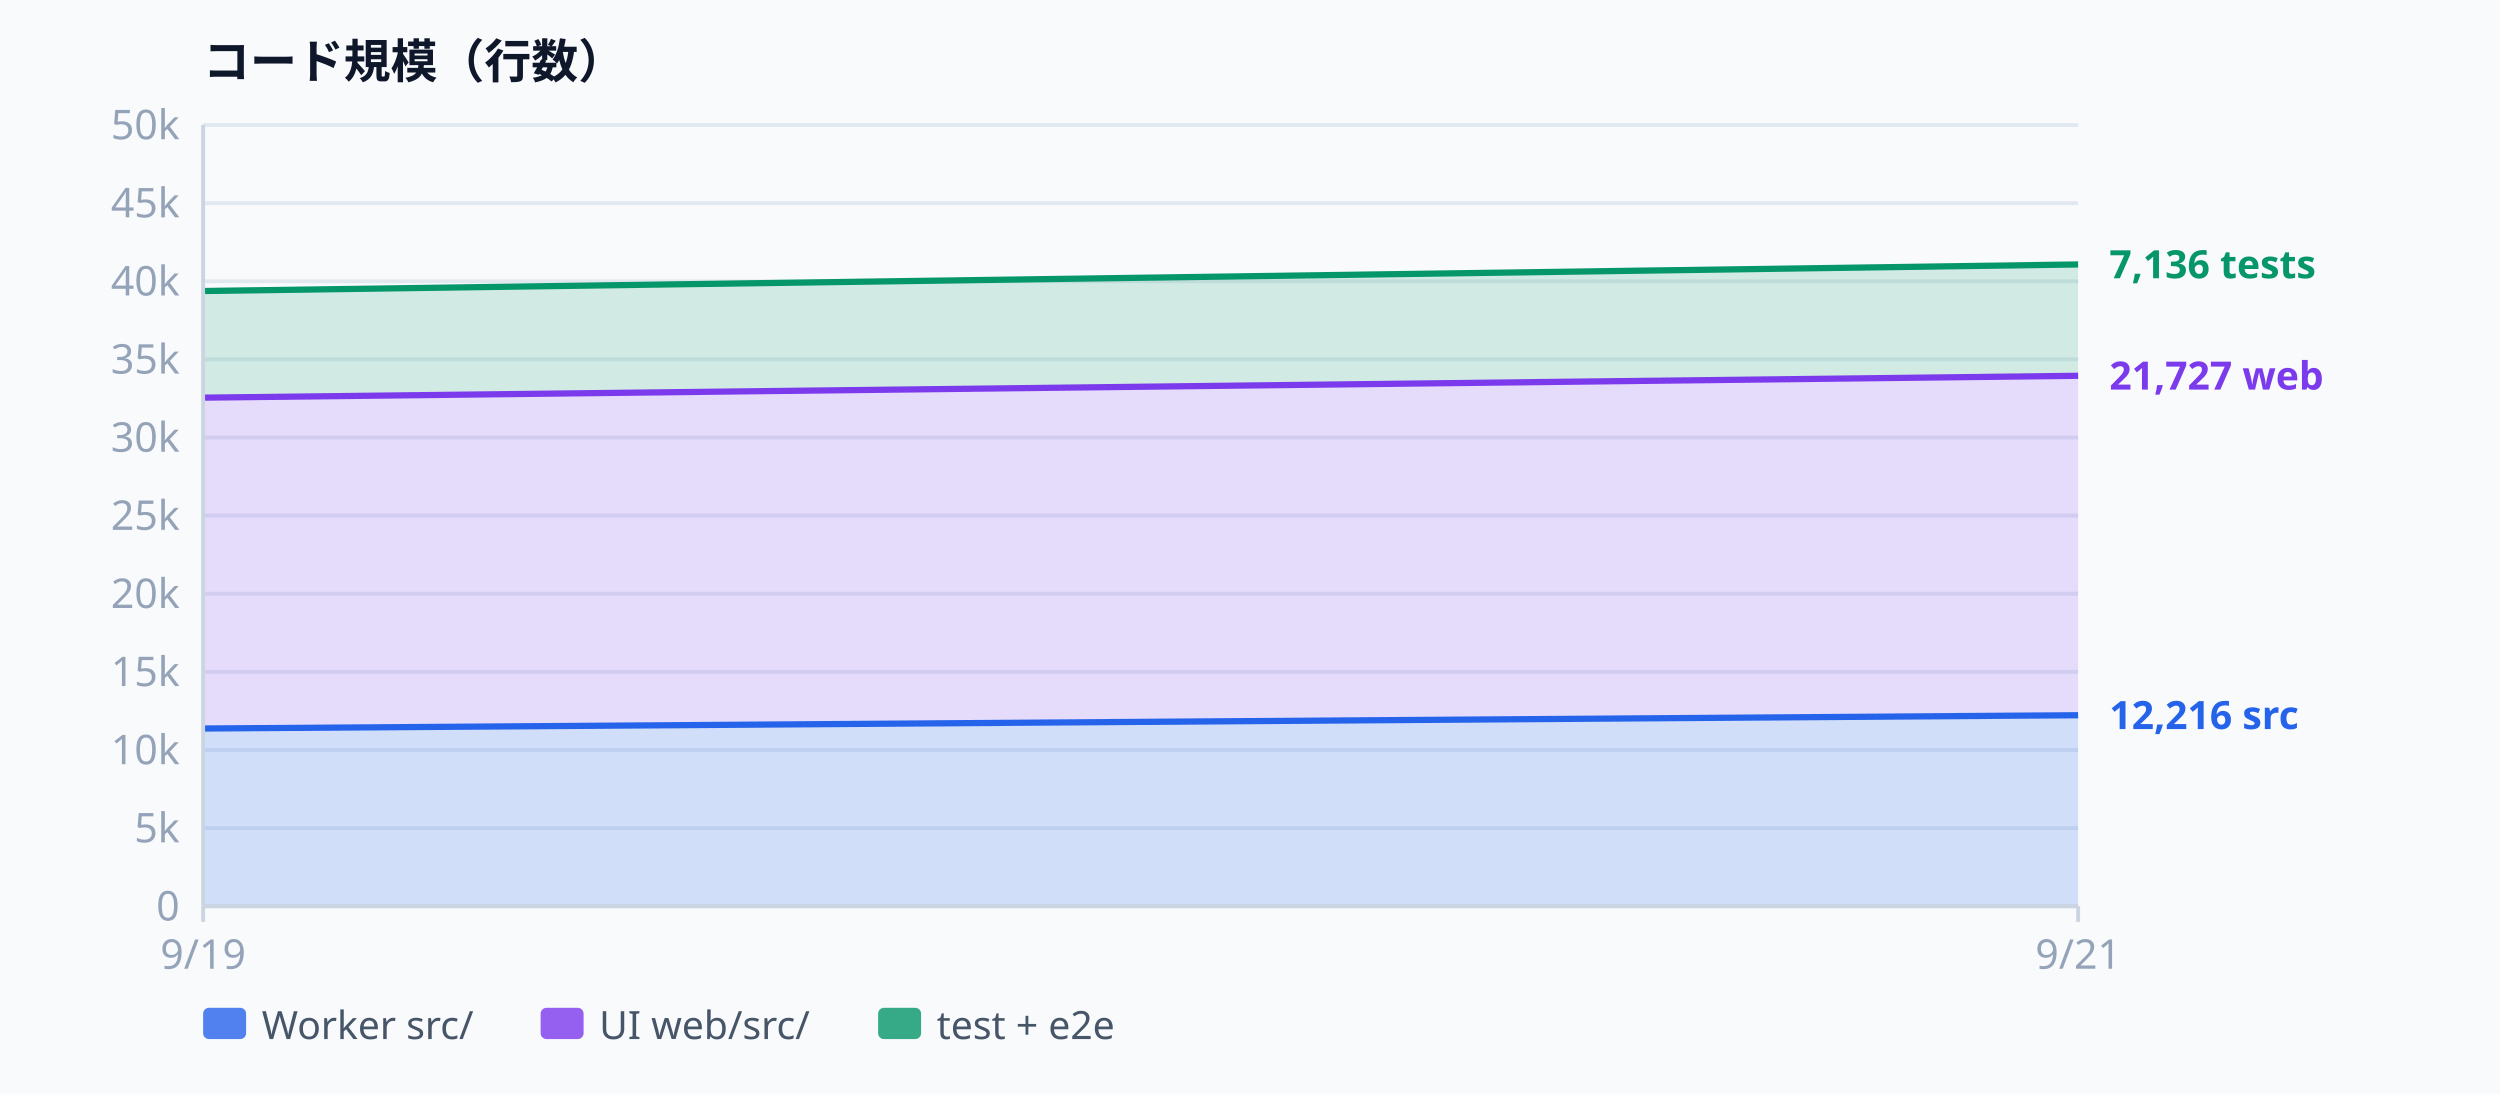
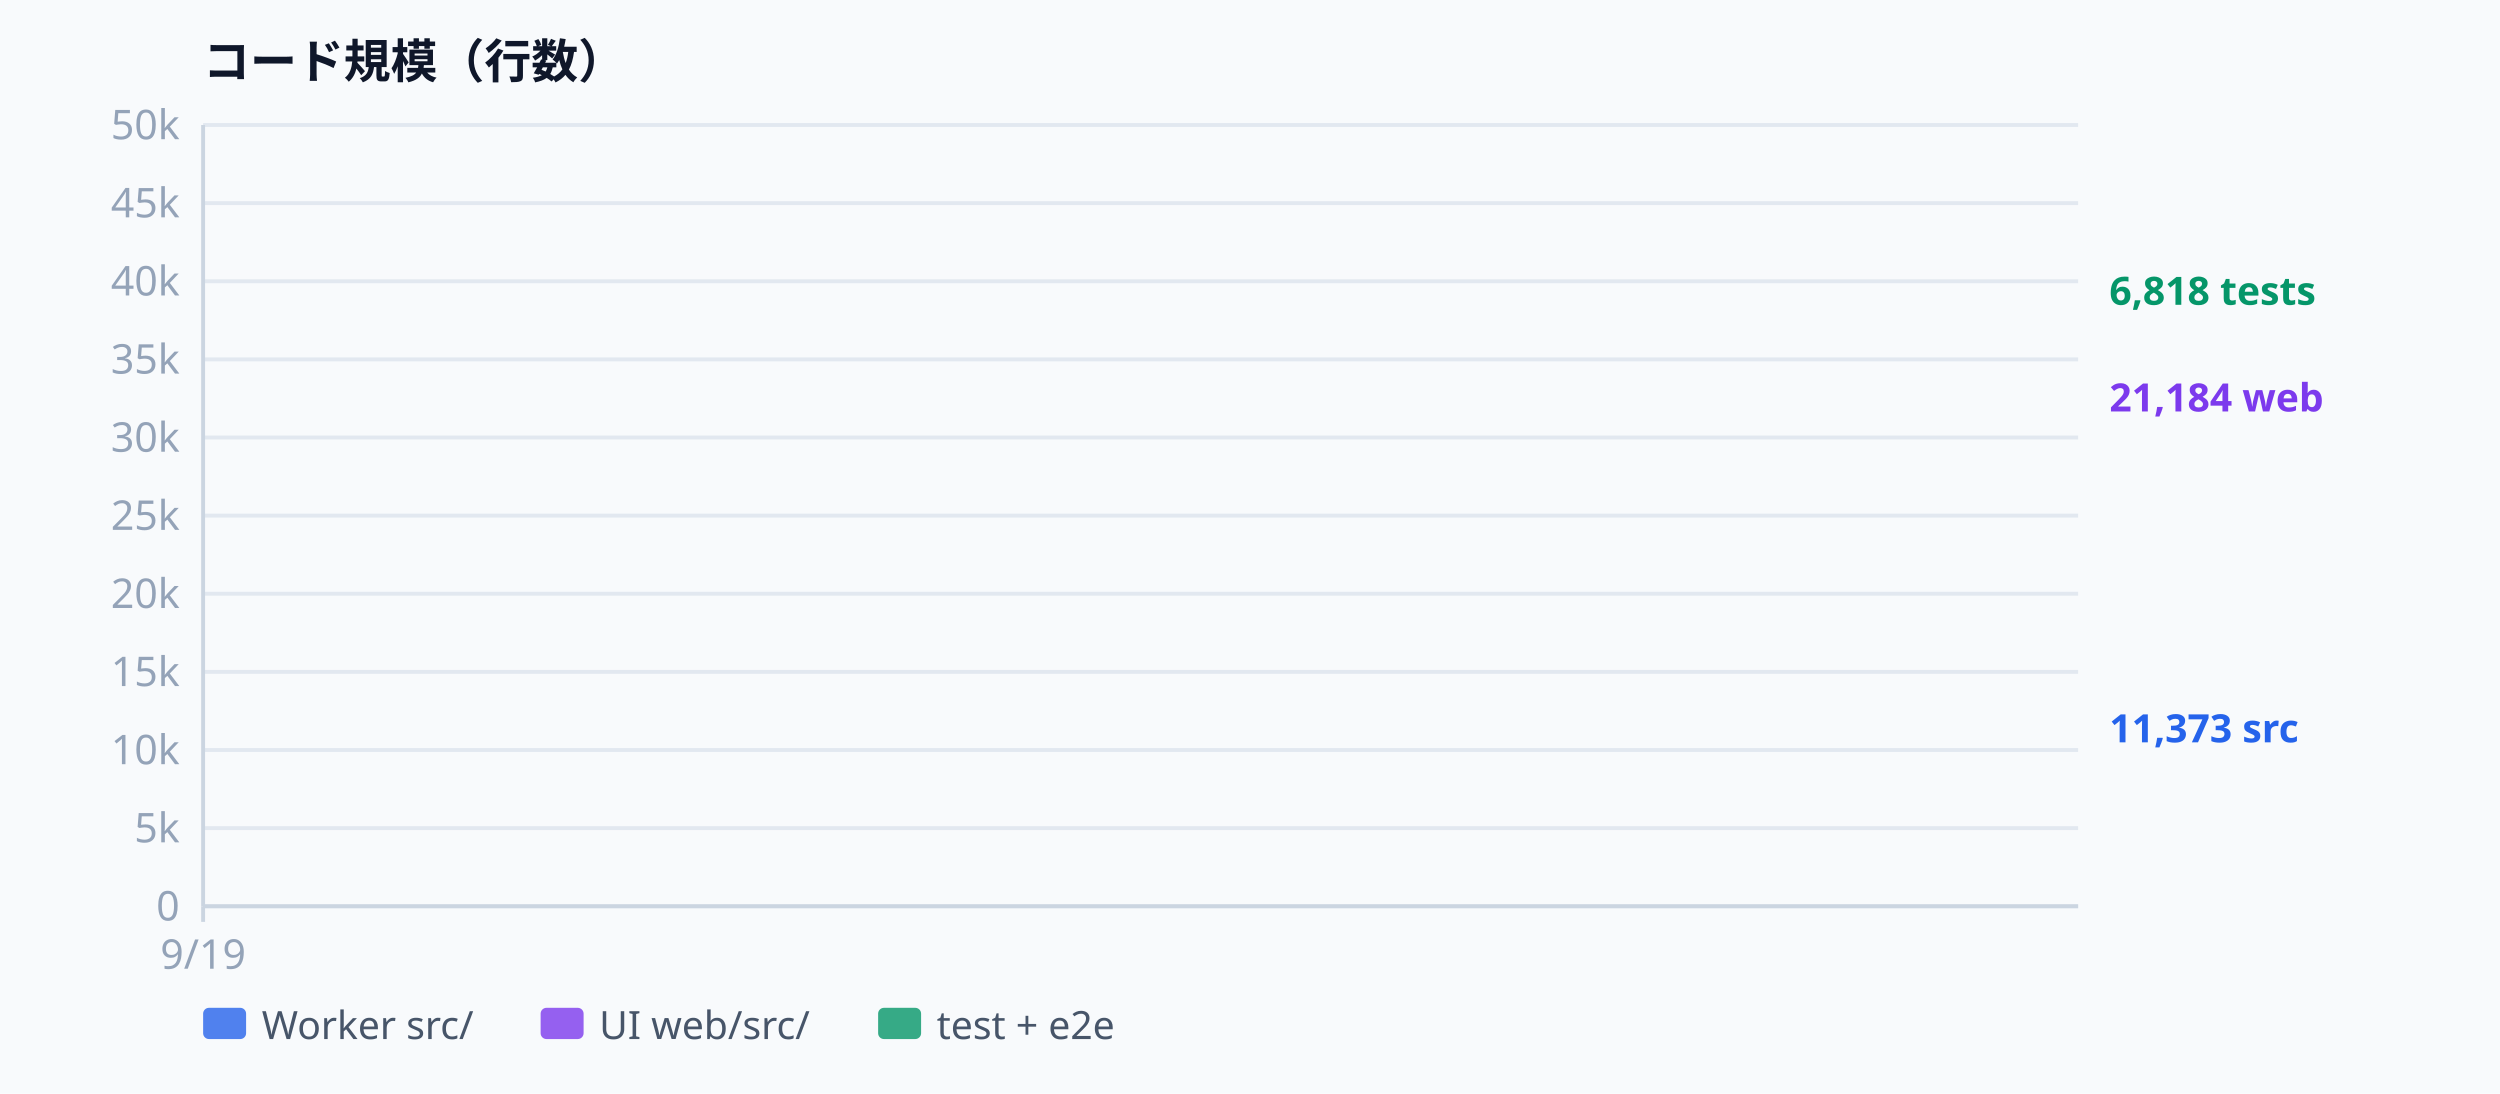
<svg xmlns="http://www.w3.org/2000/svg" width="640" height="280" viewBox="0 0 640 280" font-family="ui-sans-serif, system-ui, sans-serif" aria-label="Codebase size">
  <rect width="640" height="280" fill="#f8fafc" />
  <text x="52.0" y="20.0" text-anchor="start" dominant-baseline="auto" fill="#0f172a" font-size="12" font-weight="600">コード規模（行数）</text>
  <line x1="52.0" y1="232.0" x2="532.0" y2="232.0" stroke="#e2e8f0" stroke-width="1" />
  <text x="46.0" y="232.0" text-anchor="end" dominant-baseline="middle" fill="#94a3b8" font-size="10.5">0</text>
  <line x1="52.0" y1="212.0" x2="532.0" y2="212.0" stroke="#e2e8f0" stroke-width="1" />
  <text x="46.0" y="212.0" text-anchor="end" dominant-baseline="middle" fill="#94a3b8" font-size="10.5">5k</text>
  <line x1="52.0" y1="192.0" x2="532.0" y2="192.0" stroke="#e2e8f0" stroke-width="1" />
  <text x="46.0" y="192.0" text-anchor="end" dominant-baseline="middle" fill="#94a3b8" font-size="10.5">10k</text>
  <line x1="52.0" y1="172.0" x2="532.0" y2="172.0" stroke="#e2e8f0" stroke-width="1" />
  <text x="46.0" y="172.0" text-anchor="end" dominant-baseline="middle" fill="#94a3b8" font-size="10.5">15k</text>
  <line x1="52.0" y1="152.0" x2="532.0" y2="152.0" stroke="#e2e8f0" stroke-width="1" />
  <text x="46.0" y="152.0" text-anchor="end" dominant-baseline="middle" fill="#94a3b8" font-size="10.5">20k</text>
  <line x1="52.0" y1="132.0" x2="532.0" y2="132.0" stroke="#e2e8f0" stroke-width="1" />
  <text x="46.0" y="132.0" text-anchor="end" dominant-baseline="middle" fill="#94a3b8" font-size="10.5">25k</text>
  <line x1="52.0" y1="112.0" x2="532.0" y2="112.0" stroke="#e2e8f0" stroke-width="1" />
  <text x="46.0" y="112.0" text-anchor="end" dominant-baseline="middle" fill="#94a3b8" font-size="10.5">30k</text>
  <line x1="52.0" y1="92.0" x2="532.0" y2="92.0" stroke="#e2e8f0" stroke-width="1" />
  <text x="46.0" y="92.0" text-anchor="end" dominant-baseline="middle" fill="#94a3b8" font-size="10.5">35k</text>
  <line x1="52.0" y1="72.0" x2="532.0" y2="72.0" stroke="#e2e8f0" stroke-width="1" />
  <text x="46.0" y="72.0" text-anchor="end" dominant-baseline="middle" fill="#94a3b8" font-size="10.5">40k</text>
  <line x1="52.0" y1="52.0" x2="532.0" y2="52.0" stroke="#e2e8f0" stroke-width="1" />
  <text x="46.0" y="52.0" text-anchor="end" dominant-baseline="middle" fill="#94a3b8" font-size="10.5">45k</text>
  <line x1="52.0" y1="32.0" x2="532.0" y2="32.0" stroke="#e2e8f0" stroke-width="1" />
  <text x="46.0" y="32.0" text-anchor="end" dominant-baseline="middle" fill="#94a3b8" font-size="10.5">50k</text>
-   <path d="M52.0,186.5 L532.0,183.1 L532.0,232.0 L52.0,232.0 Z" fill="rgba(37,99,235,0.18)" />
-   <path d="M52.0,101.8 L532.0,96.2 L532.0,183.1 L52.0,186.5 Z" fill="rgba(124,58,237,0.16)" />
-   <path d="M52.0,74.5 L532.0,67.7 L532.0,96.2 L52.0,101.8 Z" fill="rgba(5,150,105,0.16)" />
-   <path d="M52.0,186.5 L532.0,183.1" fill="none" stroke="#2563eb" stroke-width="1.6" stroke-linejoin="round" />
-   <path d="M52.0,101.8 L532.0,96.2" fill="none" stroke="#7c3aed" stroke-width="1.6" stroke-linejoin="round" />
-   <path d="M52.0,74.5 L532.0,67.7" fill="none" stroke="#059669" stroke-width="1.6" stroke-linejoin="round" />
+   <path d="M52.0,186.5 L52.0,232.0 Z" fill="rgba(37,99,235,0.18)" />
+   <path d="M52.0,101.8 L52.0,186.5 Z" fill="rgba(124,58,237,0.16)" />
+   <path d="M52.0,74.5 L52.0,101.8 Z" fill="rgba(5,150,105,0.16)" />
+   <path d="M52.0,186.5" fill="none" stroke="#2563eb" stroke-width="1.6" stroke-linejoin="round" />
+   <path d="M52.0,101.8" fill="none" stroke="#7c3aed" stroke-width="1.6" stroke-linejoin="round" />
+   <path d="M52.0,74.5" fill="none" stroke="#059669" stroke-width="1.6" stroke-linejoin="round" />
  <line x1="52.0" y1="32.0" x2="52.0" y2="232.0" stroke="#cbd5e1" stroke-width="1" />
  <line x1="52.0" y1="232.0" x2="532.0" y2="232.0" stroke="#cbd5e1" stroke-width="1" />
  <line x1="52.0" y1="232.0" x2="52.0" y2="236.0" stroke="#cbd5e1" stroke-width="1" />
  <text x="52.0" y="248.0" text-anchor="middle" dominant-baseline="auto" fill="#94a3b8" font-size="10.5">9/19</text>
-   <line x1="532.0" y1="232.0" x2="532.0" y2="236.0" stroke="#cbd5e1" stroke-width="1" />
-   <text x="532.0" y="248.0" text-anchor="middle" dominant-baseline="auto" fill="#94a3b8" font-size="10.5">9/21</text>
-   <text x="540.0" y="183.1" text-anchor="start" dominant-baseline="middle" fill="#2563eb" font-size="10" font-weight="600">12,216 src</text>
-   <text x="540.0" y="96.2" text-anchor="start" dominant-baseline="middle" fill="#7c3aed" font-size="10" font-weight="600">21,727 web</text>
-   <text x="540.0" y="67.7" text-anchor="start" dominant-baseline="middle" fill="#059669" font-size="10" font-weight="600">7,136 tests</text>
+   <text x="540.0" y="186.5" text-anchor="start" dominant-baseline="middle" fill="#2563eb" font-size="10" font-weight="600">11,373 src</text>
+   <text x="540.0" y="101.8" text-anchor="start" dominant-baseline="middle" fill="#7c3aed" font-size="10" font-weight="600">21,184 web</text>
+   <text x="540.0" y="74.5" text-anchor="start" dominant-baseline="middle" fill="#059669" font-size="10" font-weight="600">6,818 tests</text>
  <rect x="52" y="258" width="11" height="8" rx="1.5" fill="#2563eb" opacity="0.8" />
  <text x="67.0" y="266.0" text-anchor="start" dominant-baseline="auto" fill="#475569" font-size="10">Worker src/</text>
  <rect x="138.4" y="258" width="11" height="8" rx="1.5" fill="#7c3aed" opacity="0.8" />
  <text x="153.4" y="266.0" text-anchor="start" dominant-baseline="auto" fill="#475569" font-size="10">UI web/src/</text>
  <rect x="224.8" y="258" width="11" height="8" rx="1.5" fill="#059669" opacity="0.8" />
  <text x="239.8" y="266.0" text-anchor="start" dominant-baseline="auto" fill="#475569" font-size="10">test + e2e</text>
</svg>
